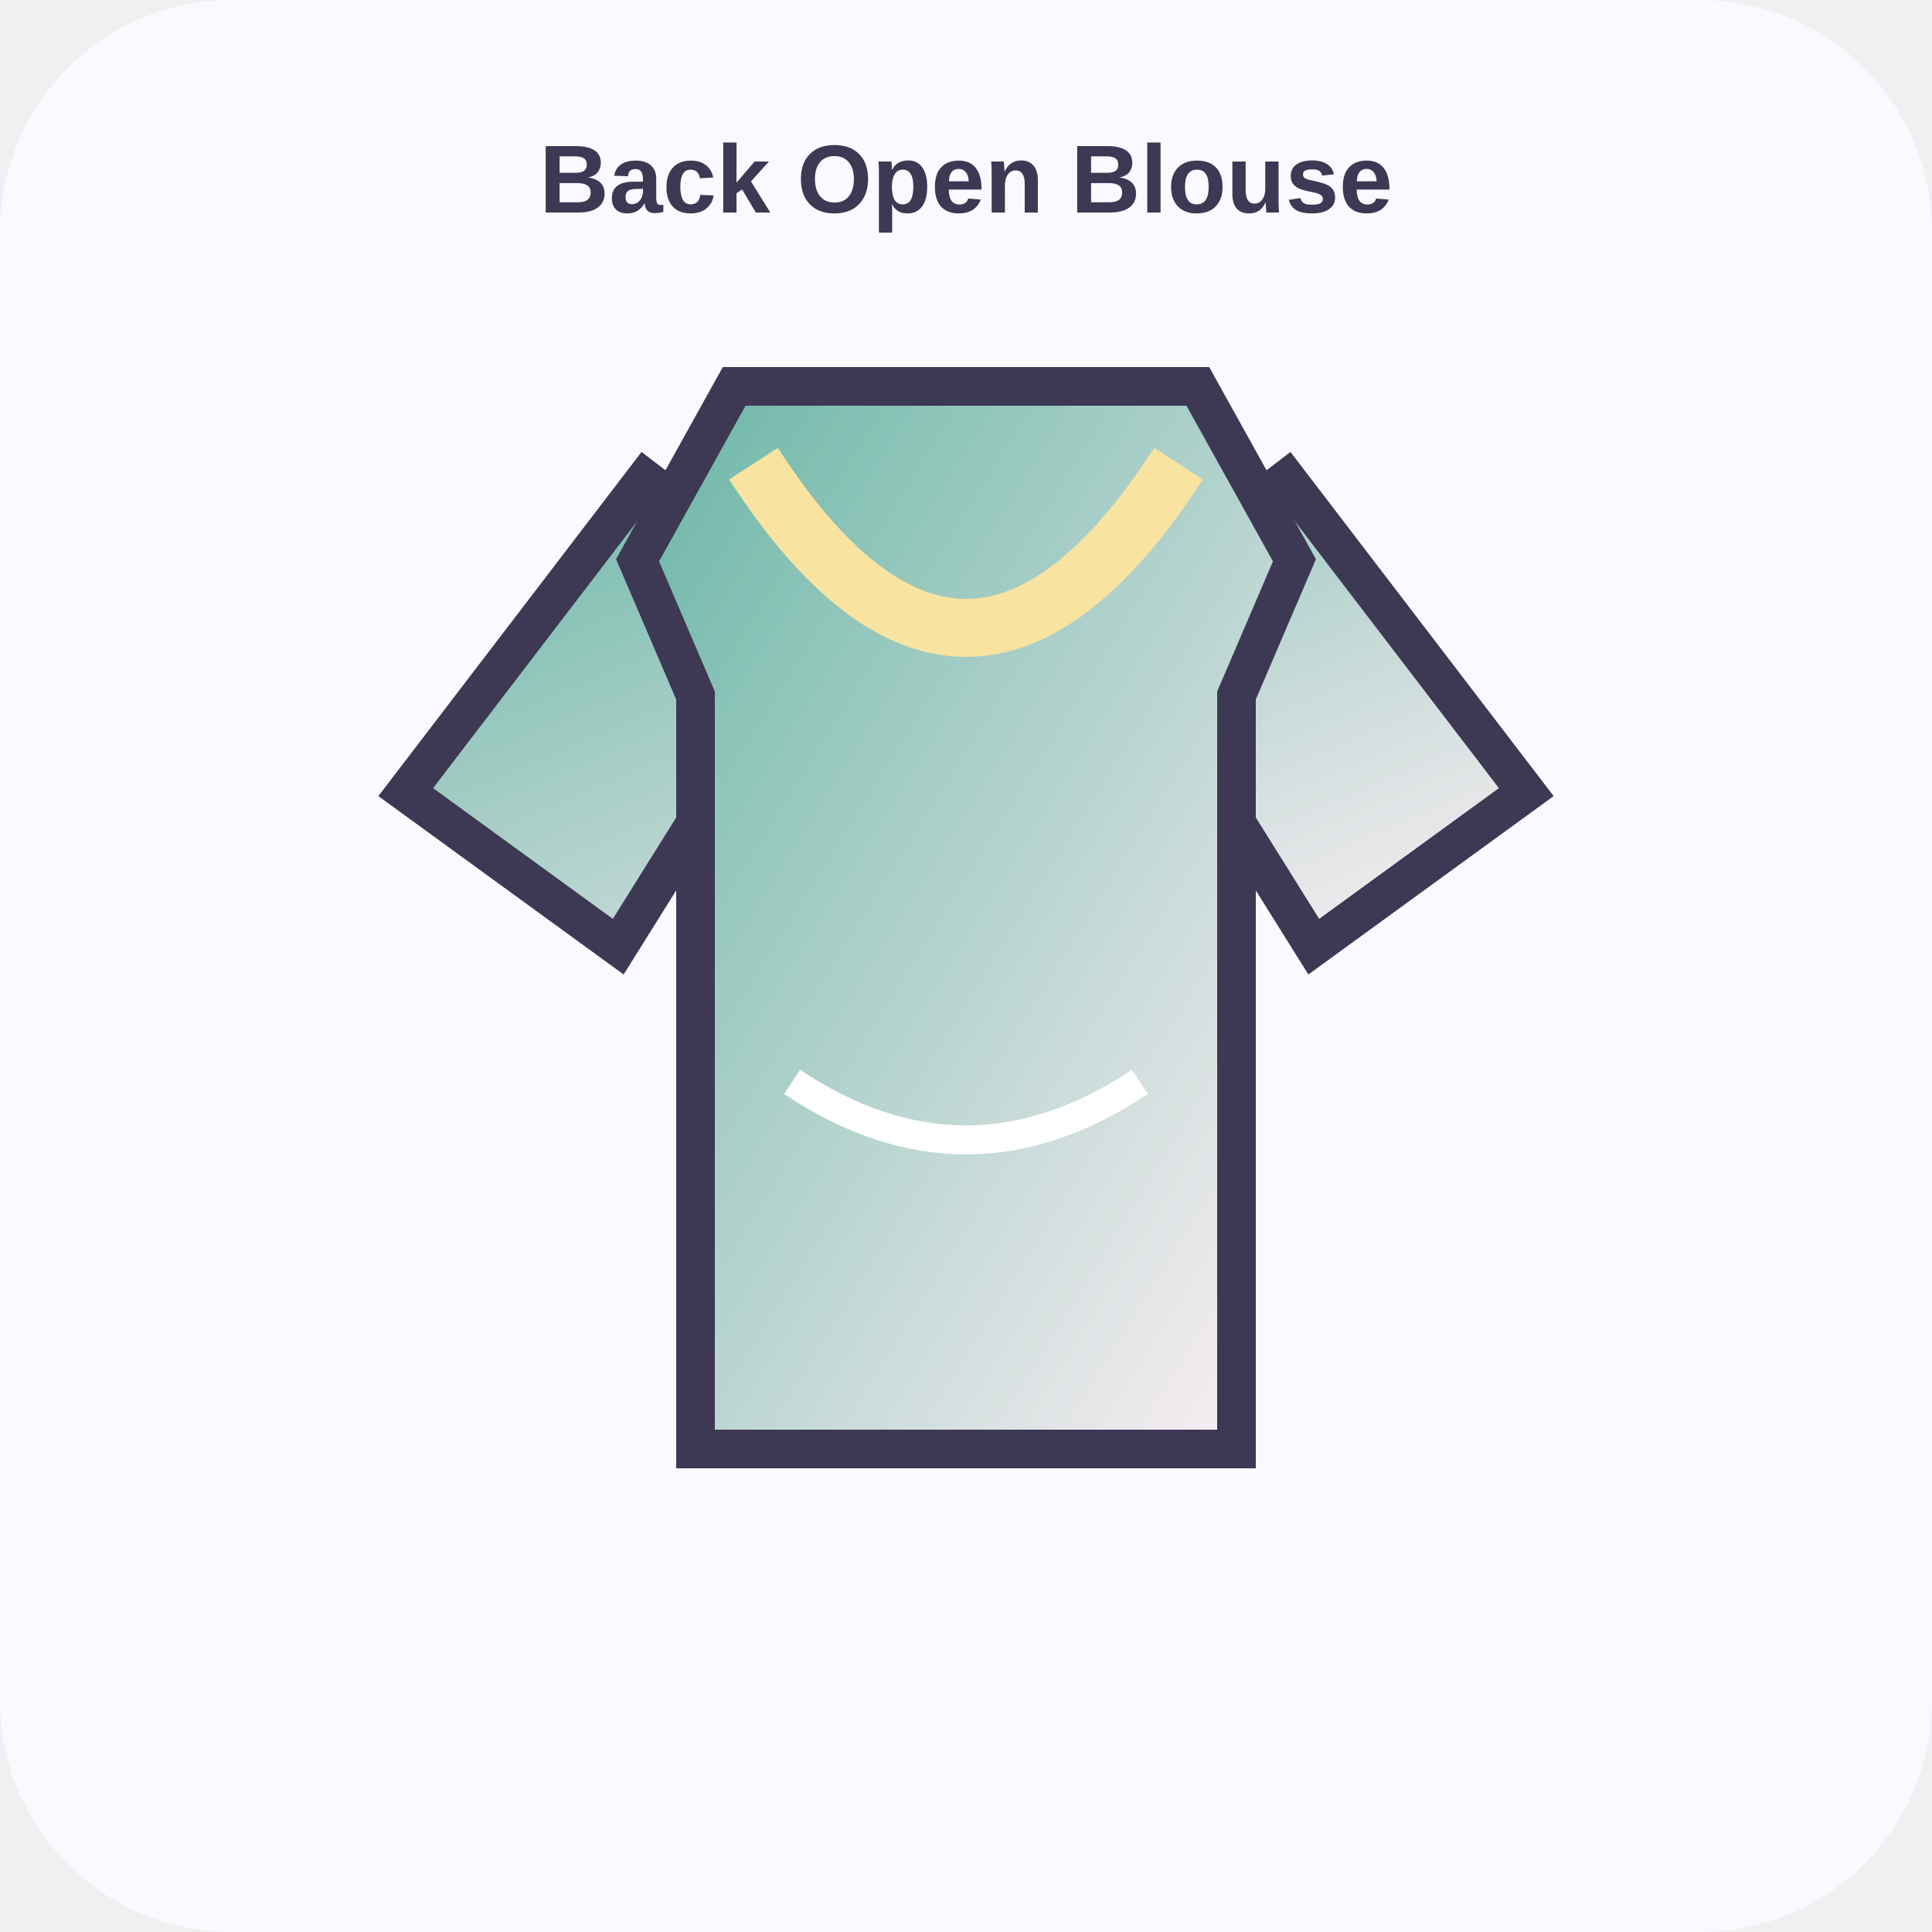
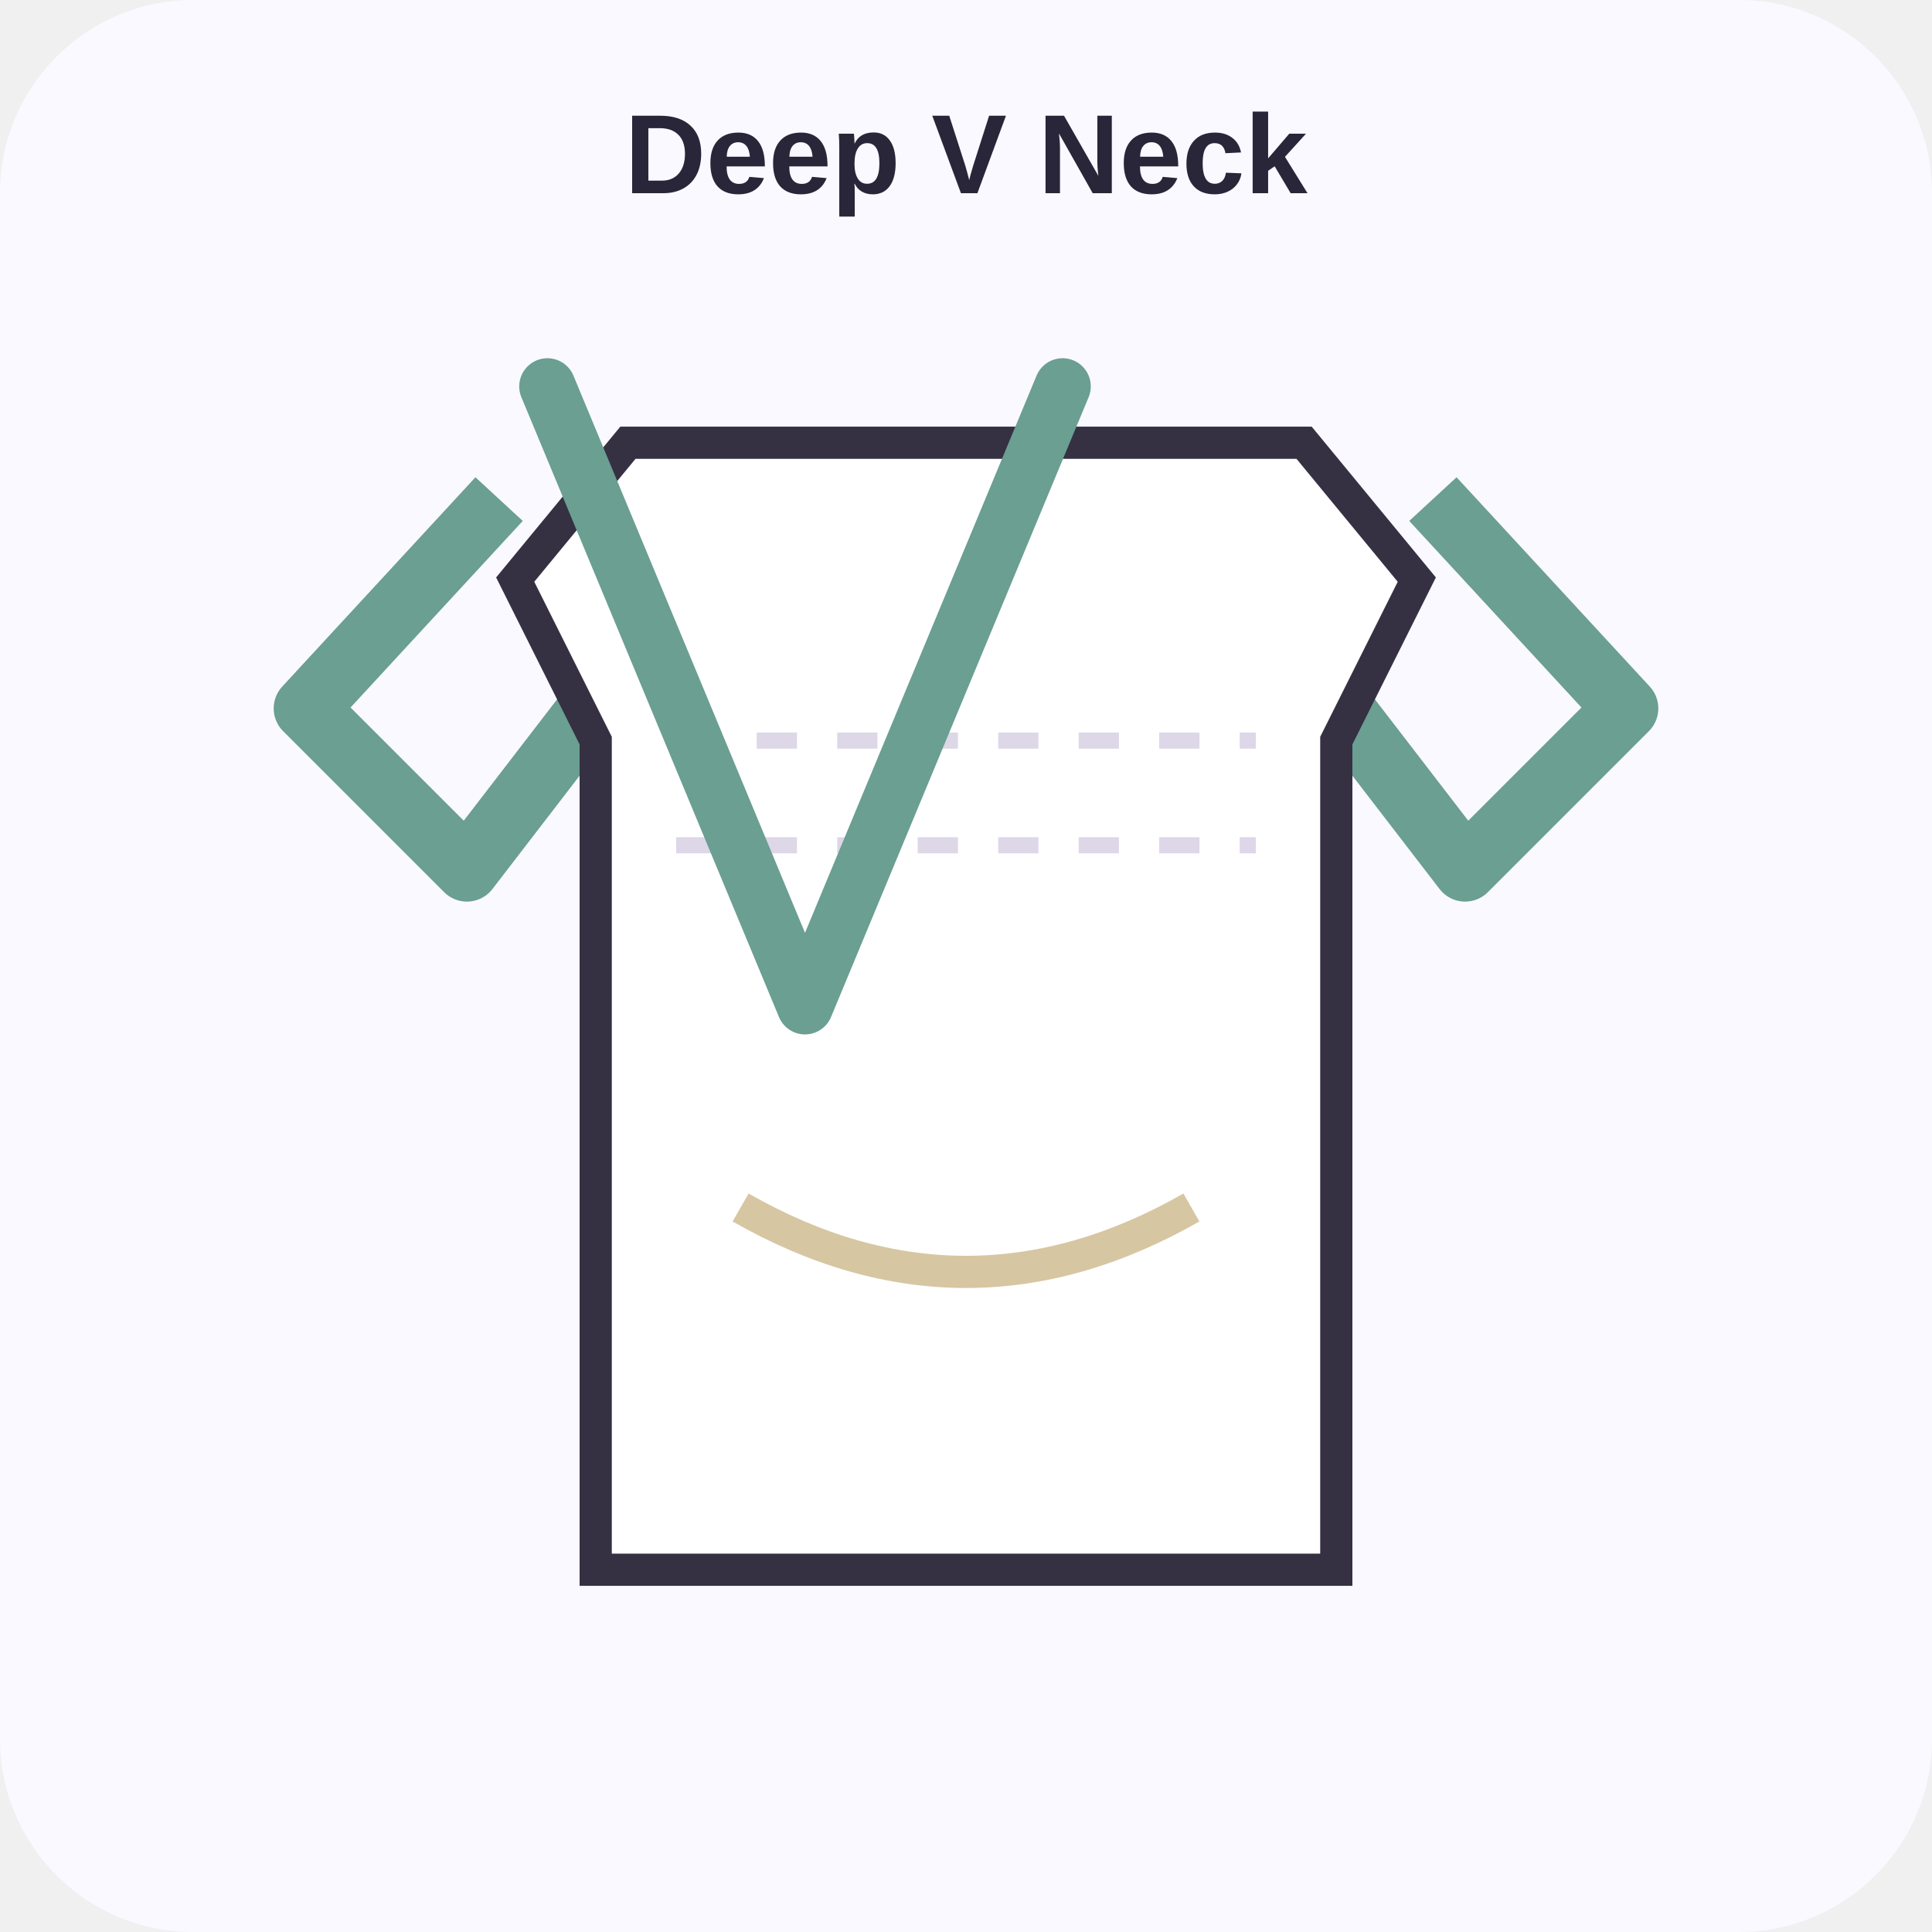
- <svg xmlns="http://www.w3.org/2000/svg" viewBox="0 0 200 200">
-   <defs>
-     <linearGradient id="g3" x1="0" y1="0" x2="1" y2="1">
-       <stop stop-color="#69b6a5" />
-       <stop offset="1" stop-color="#fff0f6" />
-     </linearGradient>
-   </defs>
-   <rect width="200" height="200" rx="24" fill="#faf9ff" />
-   <text x="100" y="22" text-anchor="middle" font-family="Arial" font-size="10" font-weight="700" fill="#3d3854">Back Open Blouse</text>
-   <path d="M68 48L42 82L64 98L84 66M132 48L158 82L136 98L116 66" fill="url(#g3)" stroke="#3d3854" stroke-width="4" />
-   <path d="M76 40H124L134 58L128 72V150H72V72L66 58Z" fill="url(#g3)" stroke="#3d3854" stroke-width="4" />
-   <path d="M78 48 Q100 82 122 48" fill="none" stroke="#f8e3a1" stroke-width="6" />
-   <path d="M82 112Q100 124 118 112" fill="none" stroke="#fff" stroke-width="3" />
+ <svg xmlns="http://www.w3.org/2000/svg" viewBox="0 0 240 240">
+   <rect width="240" height="240" rx="24" fill="#faf9ff" />
+   <text x="120" y="24" text-anchor="middle" font-family="Arial" font-size="14" font-weight="700" fill="#29263a">Deep V Neck</text>
+   <path d="M62 62 L38 88 L58 108 L78 82 M178 62 L202 88 L182 108 L162 82" fill="none" stroke="#6a9f92" stroke-width="8" stroke-linejoin="round" />
+   <path d="M78 55 H162 L176 72 L166 92 V195 H74 V92 L64 72 Z" fill="white" stroke="#353142" stroke-width="4" />
+   <path d="M84 92 H156 M84 105 H156" stroke="#ddd7e8" stroke-width="2" stroke-dasharray="5 5" />
+   <g fill="none" stroke="#6a9f92" stroke-width="7" stroke-linecap="round" stroke-linejoin="round">
+     <path d="M68 48 L100 125 L132 48" />
+   </g>
+   <path d="M92 150 Q120 166 148 150" fill="none" stroke="#d7c6a2" stroke-width="4" />
</svg>
